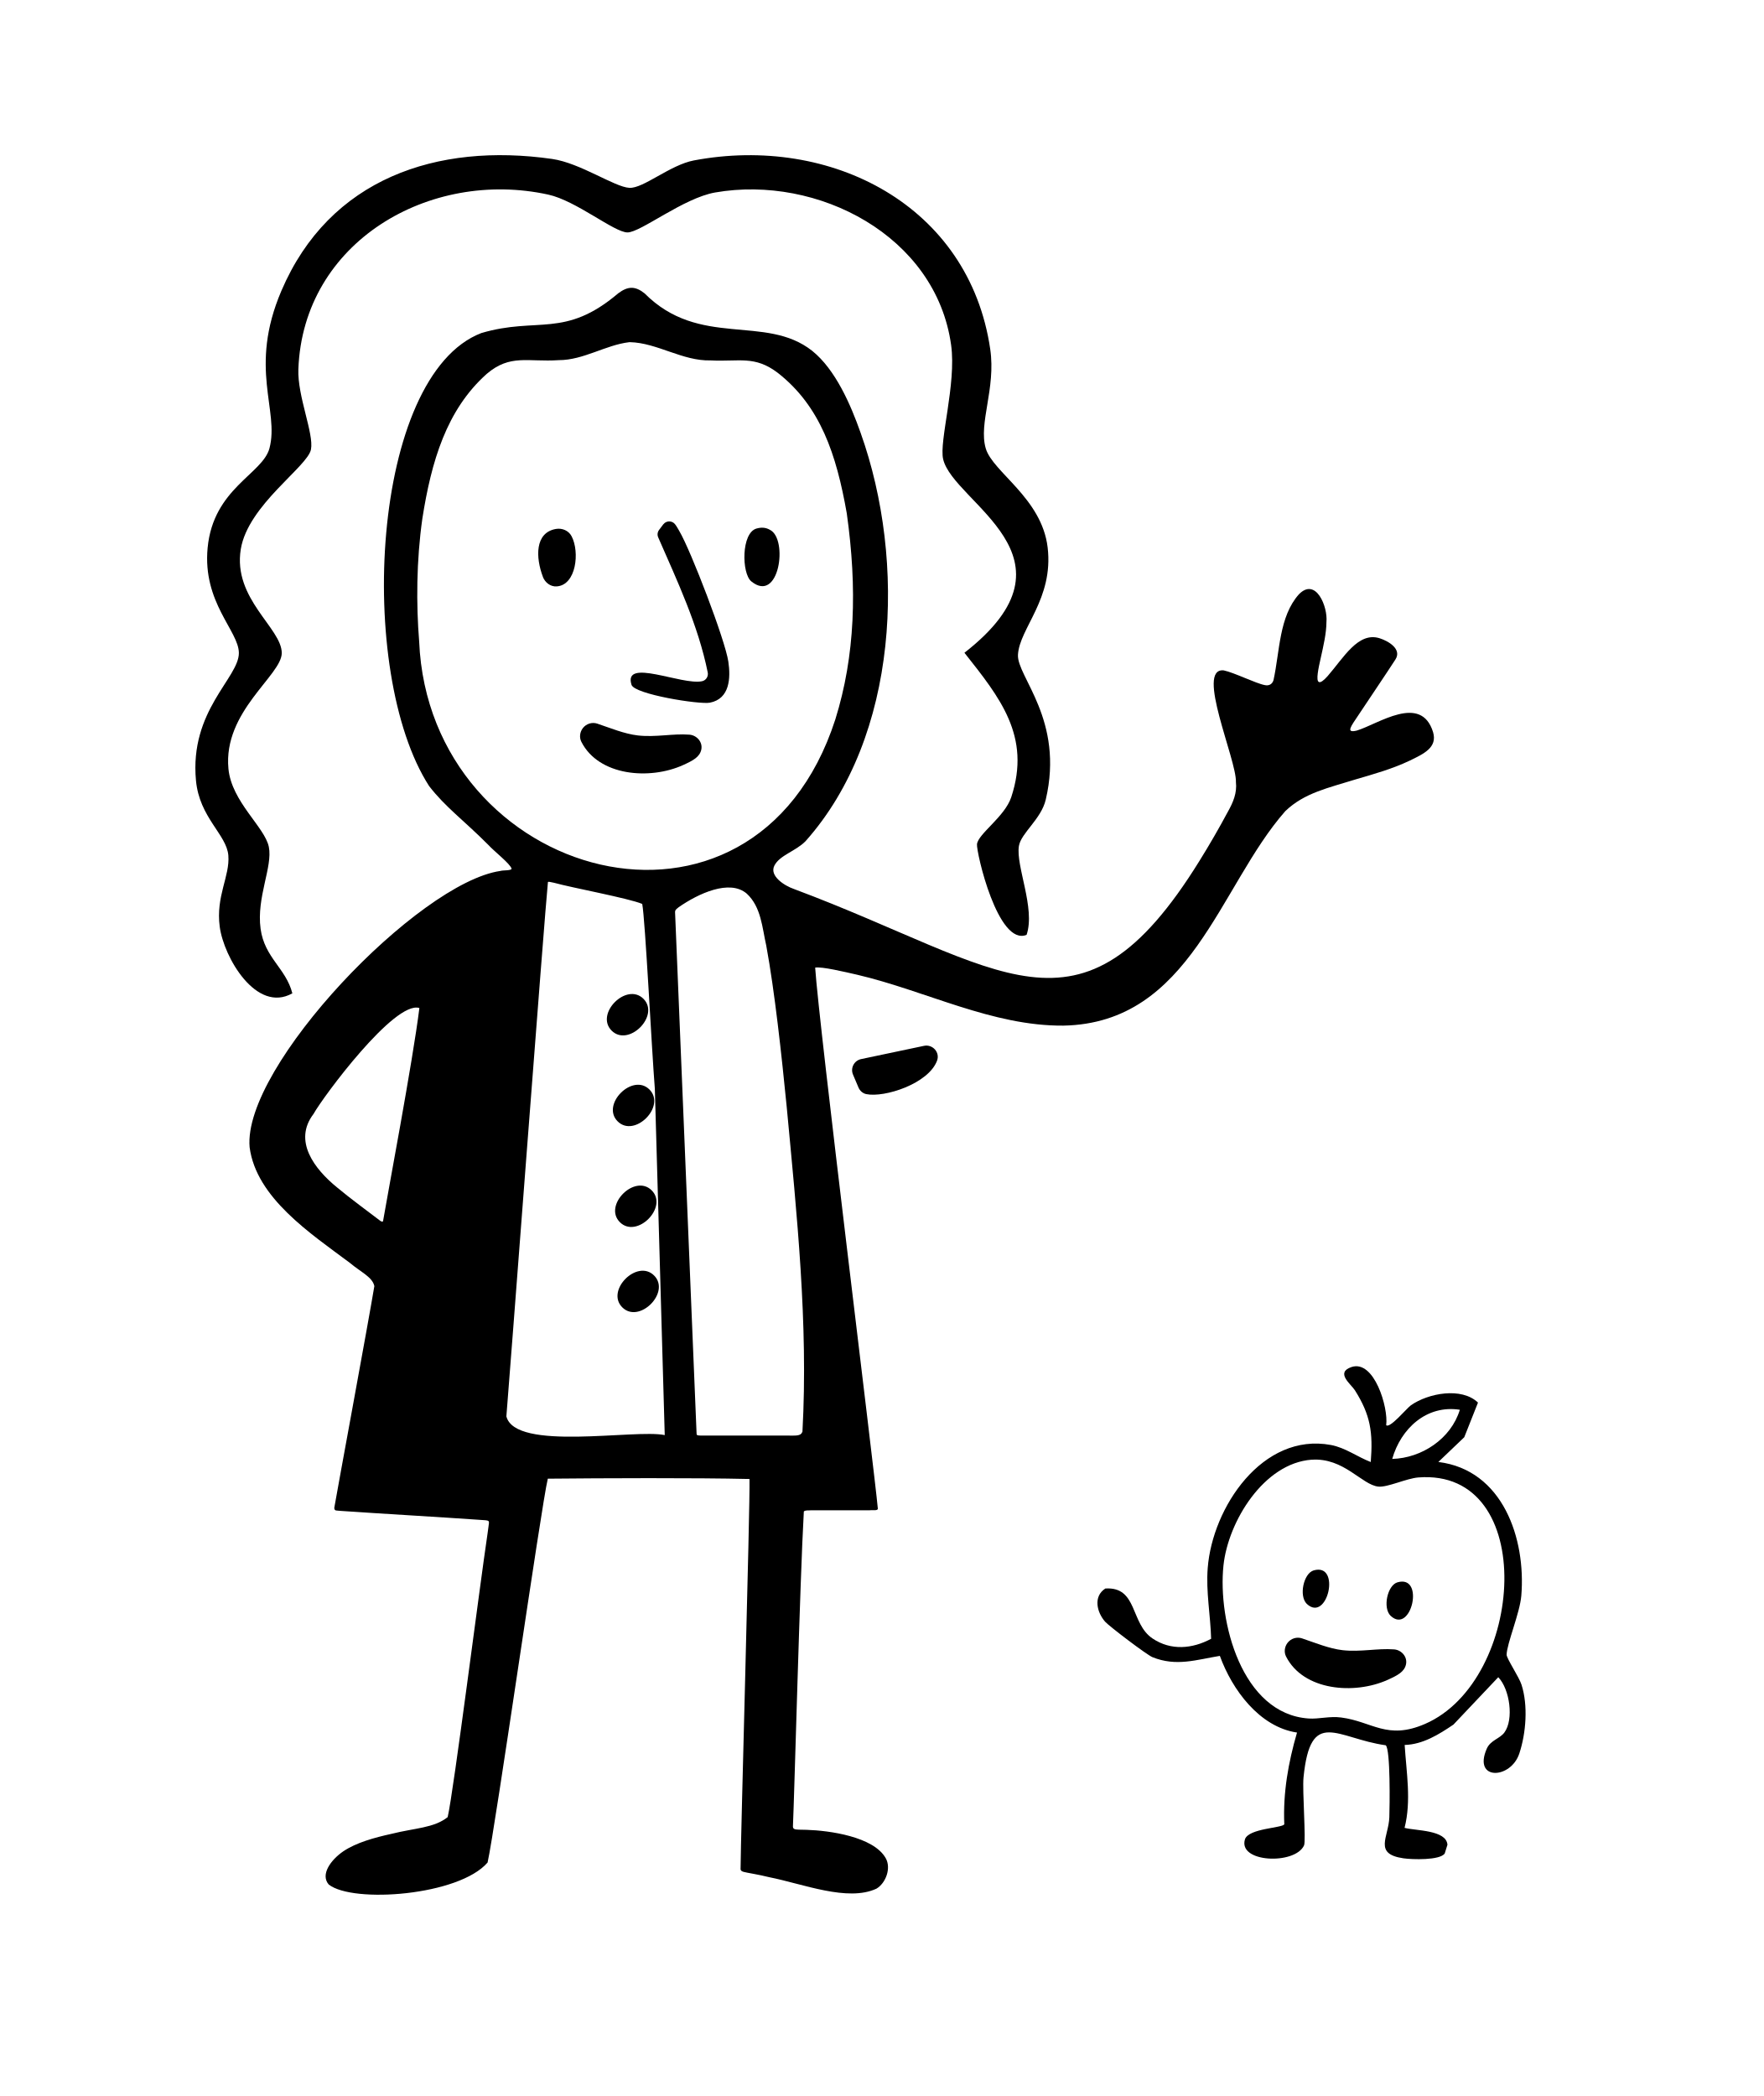
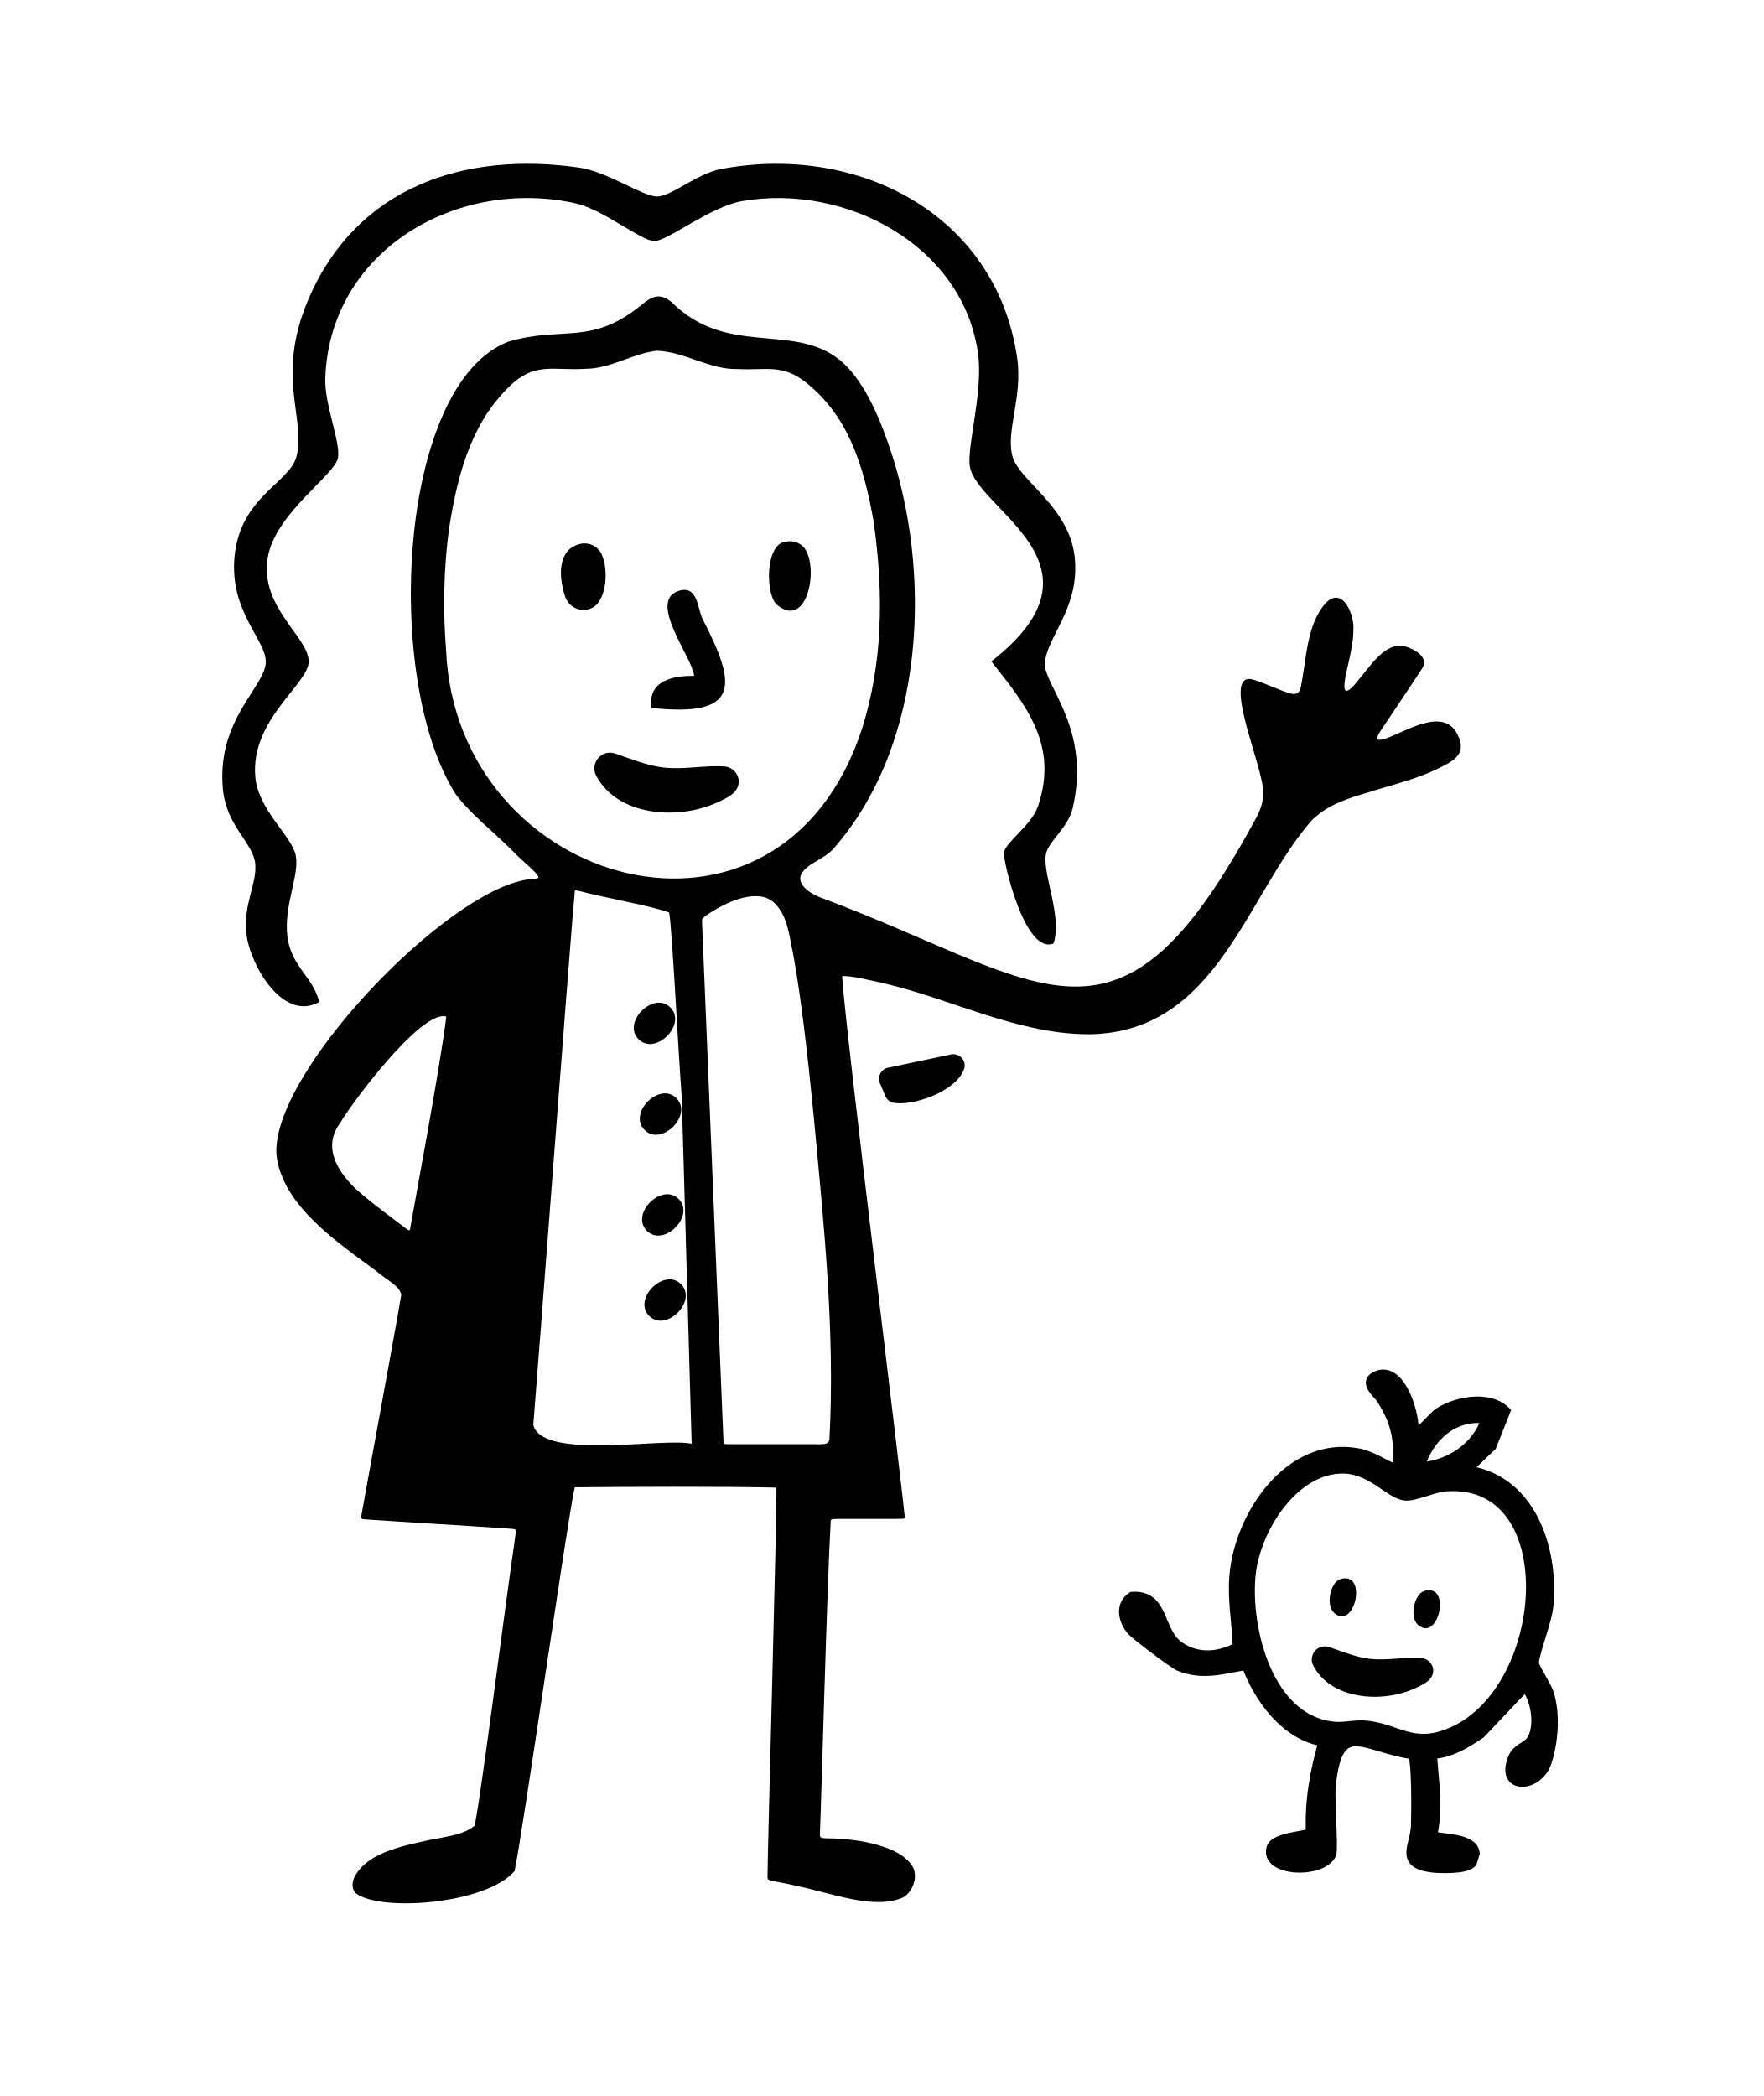
<svg xmlns="http://www.w3.org/2000/svg" id="Layer_1" data-name="Layer 1" viewBox="0 0 331.39 393.89">
-   <path d="M102.94,277.92c-1.17,4.68-9.93,66.06-11.31,72.09-5.35,6.23-25.28,7.73-29.85,4.14-1.62-1.86.37-4.62,2.73-6.24,2.44-1.64,5.81-2.57,9.08-3.29,4.32-1.09,7.97-1.08,10.54-3.14,1.12-4.86,5.99-43.23,7.5-53.34.05-.4.12-.8.16-1.18.16-1.33.4-1.21-1.73-1.35-6.96-.49-18.9-1.18-25.96-1.67-.87-.11-1.26.07-1.28-.58.6-3.52,6.53-35.57,7.53-41.67-.37-1.71-2.48-2.58-4.61-4.37-7.37-5.51-17.58-12.21-18.83-21.72-1.36-15.18,31.7-49.7,47.13-51.93.48-.16,2.02-.03,2.1-.41-.21-.91-3.29-3.28-4.42-4.53-4.57-4.59-8.04-7.06-11.08-11.01-13.77-21.38-10.99-77.11,9.81-85.13,10.57-3.12,15.68,1.06,25.73-7.47,1.8-1.34,3.16-1.41,4.94,0,10.34,10.4,22.73,3.85,31.52,10.82,4.36,3.5,7.23,10.11,9.09,15.4,8.63,24.17,7.2,57.06-10.36,76.75-1.87,1.9-4.85,2.61-5.85,4.59-.97,1.92,1.85,3.76,3.72,4.4,39.28,14.68,53.67,31.03,76.15-5.27,1.94-3.12,3.67-6.12,5.37-9.29.98-1.74,1.73-3.52,1.5-5.55.15-4.18-7.65-21.53-2.3-20.99,2.01.42,6.01,2.45,7.74,2.77.74.16,1.38-.14,1.62-.93,1.2-5.45,1.03-11.94,4.78-16.14,3.2-3.26,5.45,2.37,5.17,5.2-.01,2.17-.57,4.49-1.06,6.72-.44,1.94-.96,4.32-.36,4.56.31.18.92-.29,1.64-1.1,3-3.44,5.74-8.38,9.76-7.12,1.66.52,4.25,2.04,2.98,4-1.49,2.32-5.09,7.64-6.97,10.48-1.33,2-2.47,3.42-.28,2.87,4.02-1.22,12.07-7.01,14.33.3.85,2.9-1.77,4.08-4.43,5.37-3.2,1.52-6.6,2.48-10.2,3.53-5.04,1.58-9.54,2.49-13.13,5.93-12.45,14.12-17.75,39.86-41.72,40.32-13.35.1-25.79-6.52-38.73-9.56-2.39-.54-6.65-1.57-7.91-1.34.67,10.49,11.15,94.71,11.76,101.51.2.67-.96.38-1.53.47-2.37,0-8.83,0-11.03,0-.48.07-1-.07-1.33.22-.74,13.02-1.77,53.11-2.05,59.24.02.22.09.35.28.44.33.15,1.1.12,2.29.15,4.25.13,12.59,1.27,14.87,5.33,1.07,1.89,0,4.7-1.75,5.73-5.42,2.51-13.78-.9-20.15-2.16-2.12-.53-4.07-.8-4.81-1-.38-.11-.53-.25-.57-.48.01-5.53,1.8-68.24,1.68-73.35-10.17-.24-27.68-.16-37.87-.06h-.02ZM118.22,64.31c-4.43.53-8.58,3.37-13.21,3.37-5.83.39-9.12-1.19-13.54,2.58-7.58,6.76-10.42,16.49-12.1,27.2-1.13,7.96-1.16,16.11-.6,23.08,1.89,44.88,62.88,62.05,78.21,14.65,3.73-11.97,4.13-24.61,2.15-38.72-1.96-11.12-4.96-20.13-12.95-26.39-4.38-3.33-7.24-2.07-12.64-2.35-5.28.14-10.02-3.3-15.15-3.43h-.17ZM123.06,204.6c-.59-7.32-1.81-31.89-2.37-34.73-2.58-1.08-13.22-3.04-16.6-3.98-.76-.17-1.03-.22-1.12-.14-.58,5.5-7.3,94.51-7.81,100.42,1.68,6.64,24.19,2.35,29.76,3.52M150.8,269.04c1.11-20.34-1.06-40.78-2.96-61.05-.94-9.51-2.25-21.69-3.84-30.28-.77-3.38-.95-7.25-3.65-9.76-3.23-2.81-9.2.02-12.8,2.53-.52.43-.68.51-.69.91.23,5.68,2.96,71.8,3.79,91.87.08,2.04.16,3.86.24,5.81.08.75-.32.71,2.01.71,4.75.01,10.3,0,14.95,0,1.68,0,2.6.12,2.91-.65l.04-.1ZM78.78,189.42c-4.65-1.37-18,16.59-19.87,19.93-3.86,5.06.17,10.34,4.46,13.82,2.35,1.98,6.03,4.67,8.13,6.28.25.15.39.17.48.05.76-4.54,5.62-30.23,6.83-40.05l-.03-.03Z" />
-   <path d="M192.92,175.68c-5.39,2.2-9.47-15.53-9.32-17.03.21-1.96,5.23-5.17,6.44-8.85,3.79-11.46-2.19-18.76-8.8-27.13,23.11-18-2.07-28.13-4-36.38-.79-3.38,2.51-14.12,1.5-21.44-2.84-20.54-25.1-32.03-44.34-28.68-5.97,1.04-14,7.51-16.48,7.51s-9.63-5.96-14.89-7.11c-22.25-4.87-46.08,8.85-46.96,32.82-.19,5.07,2.94,12.06,2.37,15.07-.61,3.23-11.83,10.44-13.19,18.74-1.53,9.35,7.69,14.82,7.7,19.52,0,4.19-11.06,10.97-10.02,21.76.6,6.21,6.83,10.94,7.59,14.67s-2.35,9.47-1.55,15.38c.74,5.47,4.76,7.41,5.97,12.14-6.77,3.81-12.89-6.77-13.65-12.52s1.94-9.48,1.62-13.4-5.42-7.08-6.08-14.05c-1.25-13.19,8.08-19.31,8.06-23.99-.02-4.16-6.86-9.45-5.87-19.77,1.07-11.18,10.33-13.84,11.62-18.7,1.9-7.17-3.99-15.01,2.24-29.59,9.03-21.14,29.27-27.87,50.87-24.78,5.3.76,11.71,5.27,14.52,5.43,2.62.15,7.65-4.3,12.12-5.15,25.73-4.86,51.75,8.43,55.7,35.48,1.08,7.42-2.23,13.87-.85,18.62,1.29,4.47,10.54,9.34,11.64,18.64,1.14,9.68-5.31,15.18-5.58,20.16-.23,4.1,8.75,12.23,5.22,27.23-.86,3.66-4.63,6.26-5.04,8.69-.63,3.75,3.14,11.71,1.44,16.71Z" />
-   <path d="M176.1,199.31c-1.6,4.35-9.89,7.01-13.31,6.3-.66-.14-1.2-.62-1.46-1.24l-1.03-2.43c-.52-1.23.21-2.63,1.52-2.91l11.82-2.49c1.62-.34,3.03,1.22,2.46,2.77Z" />
-   <path d="M120.92,187.7c3.17,3.17-2.81,9.15-5.98,5.98s2.81-9.15,5.98-5.98Z" />
-   <path d="M122.92,239.7c3.17,3.17-2.81,9.15-5.98,5.98s2.81-9.15,5.98-5.98Z" />
-   <path d="M122.47,223.7c3.17,3.17-2.81,9.15-5.98,5.98s2.81-9.15,5.98-5.98Z" />
-   <path d="M124.65,98.54c.55-.73,1.65-.74,2.21-.02.32.41.57.89.8,1.28,2.18,3.69,8.61,20.47,9.21,24.52.46,3.08.29,7-3.46,7.73-1.96.38-14.16-1.57-14.73-3.35-1.64-5.15,9.42.12,13.25-.68.75-.16,1.22-.9,1.07-1.65-1.79-8.85-5.72-17.17-9.31-25.39-.2-.46-.14-.99.17-1.4l.78-1.04Z" />
-   <path d="M129.55,138.06c1.42.11,2.54,1.42,2.24,2.81s-1.53,2.05-3.43,2.91c-6.26,2.83-15.84,2.07-19.11-4.38-.42-.83-.28-1.85.29-2.58h0c.64-.82,1.73-1.16,2.71-.83,2.5.84,5.1,1.93,7.63,2.22,3.36.38,6.58-.39,9.66-.15Z" />
-   <path d="M102.02,108.39c-1.37-3.62-1.53-8.3,2.46-8.99,1.18-.2,2.39.32,2.94,1.38,1.55,2.95.88,9.18-2.81,9.42-1.16.08-2.19-.73-2.6-1.81Z" />
-   <path d="M142.19,99.32c.89-.25,1.72-.21,2.52.26,3.43,1.72,1.74,13.97-3.53,9.67-1.82-1.49-1.91-9.12,1-9.93Z" />
-   <path d="M122.05,204.75c3.17,3.17-2.81,9.15-5.98,5.98s2.81-9.15,5.98-5.98Z" />
-   <path d="M260.48,267.81c.65.76,3.89-3.18,4.66-3.72,3.25-2.28,9.51-3.47,12.61-.51l-2.58,6.51-4.87,4.65c12.1,1.49,16.48,14.37,15.59,25.13-.27,3.26-2.72,9-2.76,11.09-.01.71,2.33,4.17,2.8,5.64,1.25,3.88.86,9.09-.42,12.94-1.6,4.84-8.76,5.14-6.11-.92.69-1.59,2.44-1.86,3.31-3.04,1.8-2.44,1.03-8.13-1.15-10.39l-8.42,8.9c-2.73,1.85-5.75,3.74-9.17,3.83.32,5.15,1.28,10.49-.02,15.58,2.12.56,7.84.37,8.06,3.17l-.51,1.64c-.88,1.32-6.16,1.15-7.78.91-5.65-.83-2.77-3.95-2.63-7.72.07-2.01.23-12.77-.68-13.52-9.19-1.28-14.13-7.2-15.45,6.06-.24,2.45.5,11.89.1,12.76-1.69,3.69-12.52,3.26-11.09-1.19.75-2.02,6.93-2.07,7.38-2.77-.26-5.91.75-11.61,2.39-17.25-7.06-1.04-12.21-8.07-14.5-14.41-4.48.74-8.18,2.04-12.65.25-1.07-.43-8.17-5.83-8.92-6.68-1.56-1.79-2.26-4.74.05-6.23,6.12-.39,4.65,6.59,8.9,9.41,3.43,2.29,7.43,1.94,10.98.04-.12-4.42-.99-8.82-.64-13.31.88-11.36,10.29-25.51,23.16-23.11,2.71.51,4.97,2.24,7.48,3.2.43-5.58-.04-8.82-2.98-13.48-.72-1.14-3.72-3.31-.67-4.36,4.3-1.48,6.99,7.66,6.55,10.9ZM274.34,264.93c-6.25-.97-11.08,3.52-12.71,9.24,5.56-.16,11.05-3.79,12.71-9.24ZM246.5,274.31c-8.98.64-15.7,11.6-16.58,19.87-1.1,10.44,3.41,27.92,16.02,28.77,1.9.13,3.93-.48,6.1-.19,5.85.76,8.62,4.3,15.75,1.21,18.81-8.15,21.39-48.1-1.26-46.32-2.2.17-5.78,1.89-7.5,1.72-3.1-.31-6.49-5.49-12.55-5.05Z" />
-   <path d="M262.61,297.36c5.22-1.52,2.62,9.93-1.28,6.29-1.53-1.49-.6-5.74,1.28-6.29Z" />
-   <path d="M261.98,309.96c1.42.11,2.54,1.42,2.24,2.81s-1.53,2.05-3.43,2.91c-6.26,2.83-15.84,2.07-19.11-4.38-.42-.83-.28-1.85.29-2.58h0c.64-.82,1.73-1.16,2.71-.83,2.5.84,5.1,1.93,7.63,2.22,3.36.38,6.58-.39,9.66-.15Z" />
-   <path d="M246.86,295.12c5.22-1.52,2.62,9.93-1.28,6.29-1.53-1.49-.6-5.74,1.28-6.29Z" />
+   <defs>
+     <style>
+       .cls-1 {
+         stroke: #000;
+         stroke-miterlimit: 10;
+         stroke-width: 2px;
+       }
+     </style>
+   </defs>
+   <path d="M108,279.54c-1.17,4.68-9.93,66.06-11.31,72.09-5.35,6.23-25.28,7.73-29.85,4.14-1.62-1.86.37-4.62,2.73-6.24,2.44-1.64,5.81-2.57,9.08-3.29,4.32-1.09,7.97-1.08,10.54-3.14,1.12-4.86,5.99-43.23,7.5-53.34.05-.4.12-.8.16-1.18.16-1.33.4-1.21-1.73-1.35-6.96-.49-18.9-1.18-25.96-1.67-.87-.11-1.26.07-1.28-.58.6-3.52,6.53-35.57,7.53-41.67-.37-1.71-2.48-2.58-4.61-4.37-7.37-5.51-17.58-12.21-18.83-21.72-1.36-15.18,31.7-49.7,47.13-51.93.48-.16,2.02-.03,2.1-.41-.21-.91-3.29-3.28-4.42-4.53-4.57-4.59-8.04-7.06-11.08-11.01-13.77-21.38-10.99-77.11,9.81-85.13,10.57-3.12,15.68,1.06,25.73-7.47,1.8-1.34,3.16-1.41,4.94,0,10.34,10.4,22.73,3.85,31.52,10.82,4.36,3.5,7.23,10.11,9.09,15.4,8.63,24.17,7.2,57.06-10.36,76.75-1.87,1.9-4.85,2.61-5.85,4.59-.97,1.92,1.85,3.76,3.72,4.4,39.28,14.68,53.67,31.03,76.15-5.27,1.94-3.12,3.67-6.12,5.37-9.29.98-1.74,1.73-3.52,1.5-5.55.15-4.18-7.65-21.53-2.3-20.99,2.01.42,6.01,2.45,7.74,2.77.74.16,1.38-.14,1.62-.93,1.2-5.45,1.03-11.94,4.78-16.14,3.2-3.26,5.45,2.37,5.17,5.2-.01,2.17-.57,4.49-1.06,6.72-.44,1.94-.96,4.32-.36,4.56.31.18.92-.29,1.64-1.1,3-3.44,5.74-8.38,9.76-7.12,1.66.52,4.25,2.04,2.98,4-1.49,2.32-5.09,7.64-6.97,10.48-1.33,2-2.47,3.42-.28,2.87,4.02-1.22,12.07-7.01,14.33.3.85,2.9-1.77,4.08-4.43,5.37-3.2,1.52-6.6,2.48-10.2,3.53-5.04,1.58-9.54,2.49-13.13,5.93-12.45,14.12-17.75,39.86-41.72,40.32-13.35.1-25.79-6.52-38.73-9.56-2.39-.54-6.65-1.57-7.91-1.34.67,10.49,11.15,94.71,11.76,101.51.2.67-.96.38-1.53.47-2.37,0-8.83,0-11.03,0-.48.07-1-.07-1.33.22-.74,13.02-1.77,53.11-2.05,59.24.02.22.09.35.28.44.33.15,1.1.12,2.29.15,4.25.13,12.59,1.27,14.87,5.33,1.07,1.89,0,4.7-1.75,5.73-5.42,2.51-13.78-.9-20.15-2.16-2.12-.53-4.07-.8-4.81-1-.38-.11-.53-.25-.57-.48.01-5.53,1.8-68.24,1.68-73.35-10.17-.24-27.68-.16-37.87-.06h-.02ZM123.28,65.93c-4.43.53-8.58,3.37-13.21,3.37-5.83.39-9.12-1.19-13.54,2.58-7.58,6.76-10.42,16.49-12.1,27.2-1.13,7.96-1.16,16.11-.6,23.08,1.89,44.88,62.88,62.05,78.21,14.65,3.73-11.97,4.13-24.61,2.15-38.72-1.96-11.12-4.96-20.13-12.95-26.39-4.38-3.33-7.24-2.07-12.64-2.35-5.28.14-10.02-3.3-15.15-3.43h-.17ZM128.12,206.22c-.59-7.32-1.81-31.89-2.37-34.73-2.58-1.08-13.22-3.04-16.6-3.98-.76-.17-1.03-.22-1.12-.14-.58,5.5-7.3,94.51-7.81,100.42,1.68,6.64,24.19,2.35,29.76,3.52M155.86,270.66c1.11-20.34-1.06-40.78-2.96-61.05-.94-9.51-2.25-21.69-3.84-30.28-.77-3.38-.95-7.25-3.65-9.76-3.23-2.81-9.2.02-12.8,2.53-.52.43-.68.51-.69.91.23,5.68,2.96,71.8,3.79,91.87.08,2.04.16,3.86.24,5.81.08.75-.32.71,2.01.71,4.75.01,10.3,0,14.95,0,1.68,0,2.6.12,2.91-.65l.04-.1ZM83.84,191.04c-4.65-1.37-18,16.59-19.87,19.93-3.86,5.06.17,10.34,4.46,13.82,2.35,1.98,6.03,4.67,8.13,6.28.25.15.39.17.48.05.76-4.54,5.62-30.23,6.83-40.05l-.03-.03Z" />
+   <path d="M197.98,177.3c-5.39,2.2-9.47-15.53-9.32-17.03.21-1.96,5.23-5.17,6.44-8.85,3.79-11.46-2.19-18.76-8.8-27.13,23.11-18-2.07-28.13-4-36.38-.79-3.38,2.51-14.12,1.5-21.44-2.84-20.54-25.1-32.03-44.34-28.68-5.97,1.04-14,7.51-16.48,7.51s-9.63-5.96-14.89-7.11c-22.25-4.87-46.08,8.85-46.96,32.82-.19,5.07,2.94,12.06,2.37,15.07-.61,3.23-11.83,10.44-13.19,18.74-1.53,9.35,7.69,14.82,7.7,19.52,0,4.19-11.06,10.97-10.02,21.76.6,6.21,6.83,10.94,7.59,14.67s-2.35,9.47-1.55,15.38c.74,5.47,4.76,7.41,5.97,12.14-6.77,3.81-12.89-6.77-13.65-12.52s1.94-9.48,1.62-13.4-5.42-7.08-6.08-14.05c-1.25-13.19,8.08-19.31,8.06-23.99-.02-4.16-6.86-9.45-5.87-19.77,1.07-11.18,10.33-13.84,11.62-18.7,1.9-7.17-3.99-15.01,2.24-29.59,9.03-21.14,29.27-27.87,50.87-24.78,5.3.76,11.71,5.27,14.52,5.43,2.62.15,7.65-4.3,12.12-5.15,25.73-4.86,51.75,8.43,55.7,35.48,1.08,7.42-2.23,13.87-.85,18.62,1.29,4.47,10.54,9.34,11.64,18.64,1.14,9.68-5.31,15.18-5.58,20.16-.23,4.1,8.75,12.23,5.22,27.23-.86,3.66-4.63,6.26-5.04,8.69-.63,3.75,3.14,11.71,1.44,16.71Z" />
+   <path d="M181.16,200.93c-1.6,4.35-9.89,7.01-13.31,6.3-.66-.14-1.2-.62-1.46-1.24l-1.03-2.43c-.52-1.23.21-2.63,1.52-2.91l11.82-2.49c1.62-.34,3.03,1.22,2.46,2.77Z" />
+   <path d="M125.98,189.32c3.17,3.17-2.81,9.15-5.98,5.98s2.81-9.15,5.98-5.98Z" />
+   <path d="M127.98,241.32c3.17,3.17-2.81,9.15-5.98,5.98s2.81-9.15,5.98-5.98Z" />
+   <path d="M127.54,225.32c3.17,3.17-2.81,9.15-5.98,5.98s2.81-9.15,5.98-5.98Z" />
+   <path d="M127.11,206.37c3.17,3.17-2.81,9.15-5.98,5.98s2.81-9.15,5.98-5.98Z" />
+   <path class="cls-1" d="M265.54,269.43c.65.76,3.89-3.18,4.66-3.72,3.25-2.28,9.51-3.47,12.61-.51l-2.58,6.51-4.87,4.65c12.1,1.49,16.48,14.37,15.59,25.13-.27,3.26-2.72,9-2.76,11.09-.01.71,2.33,4.17,2.8,5.64,1.25,3.88.86,9.09-.42,12.94-1.6,4.84-8.76,5.14-6.11-.92.69-1.59,2.44-1.86,3.31-3.04,1.8-2.44,1.03-8.13-1.15-10.39l-8.42,8.9c-2.73,1.85-5.75,3.74-9.17,3.83.32,5.15,1.28,10.49-.02,15.58,2.12.56,7.84.37,8.06,3.17l-.51,1.64c-.88,1.32-6.16,1.15-7.78.91-5.65-.83-2.77-3.95-2.63-7.72.07-2.01.23-12.77-.68-13.52-9.19-1.28-14.13-7.2-15.45,6.06-.24,2.45.5,11.89.1,12.76-1.69,3.69-12.52,3.26-11.09-1.19.75-2.02,6.93-2.07,7.38-2.77-.26-5.91.75-11.61,2.39-17.25-7.06-1.04-12.21-8.07-14.5-14.41-4.48.74-8.18,2.04-12.65.25-1.07-.43-8.17-5.83-8.92-6.68-1.56-1.79-2.26-4.74.05-6.23,6.12-.39,4.65,6.59,8.9,9.41,3.43,2.29,7.43,1.94,10.98.04-.12-4.42-.99-8.82-.64-13.31.88-11.36,10.29-25.51,23.16-23.11,2.71.51,4.97,2.24,7.48,3.2.43-5.58-.04-8.82-2.98-13.48-.72-1.14-3.72-3.31-.67-4.36,4.3-1.48,6.99,7.66,6.55,10.9ZM279.4,266.55c-6.25-.97-11.08,3.52-12.71,9.24,5.56-.16,11.05-3.79,12.71-9.24ZM251.56,275.93c-8.98.64-15.7,11.6-16.58,19.87-1.1,10.44,3.41,27.92,16.02,28.77,1.9.13,3.93-.48,6.1-.19,5.85.76,8.62,4.3,15.75,1.21,18.81-8.15,21.39-48.1-1.26-46.32-2.2.17-5.78,1.89-7.5,1.72-3.1-.31-6.49-5.49-12.55-5.05Z" />
+   <path d="M267.67,298.98c5.22-1.52,2.62,9.93-1.28,6.29-1.53-1.49-.6-5.74,1.28-6.29Z" />
+   <path d="M267.05,311.58c1.42.11,2.54,1.42,2.24,2.81s-1.53,2.05-3.43,2.91c-6.26,2.83-15.84,2.07-19.11-4.38-.42-.83-.28-1.85.29-2.58h0c.64-.82,1.73-1.16,2.71-.83,2.5.84,5.1,1.93,7.63,2.22,3.36.38,6.58-.39,9.66-.15Z" />
+   <path d="M251.92,296.74c5.22-1.52,2.62,9.93-1.28,6.29-1.53-1.49-.6-5.74,1.28-6.29Z" />
+   <path d="M136.16,144.04c1.72.14,3.02,1.81,2.59,3.48-.4,1.57-1.85,2.32-4.05,3.32-7.39,3.35-18.69,2.48-22.65-5.05-.55-1.04-.45-2.3.27-3.22h0c.76-.97,2.05-1.38,3.23-.98,2.97,1,6.06,2.29,9.08,2.64,4.01.46,7.86-.48,11.54-.18Z" />
+   <path d="M106.2,112.1c-1.33-4.04-1.31-8.85,2.75-9.87,1.71-.43,3.51.44,4.18,2.07,1.02,2.47.94,6.31-.49,8.65-1.59,2.6-5.49,2.04-6.44-.86Z" />
+   <path d="M147.23,101.89c1.05-.29,2.04-.26,3,.3,4.08,2.05,2.07,16.61-4.19,11.5-2.16-1.77-2.27-10.85,1.19-11.81Z" />
+   <path d="M130.43,127.02c-3.72-.07-8.76.77-8,6.02,16.9,1.81,15.97-4.39,9.61-16.7-.97-1.88-.86-6.55-4.59-5.27-5.81,2,2.84,12.72,2.98,15.95Z" />
</svg>
